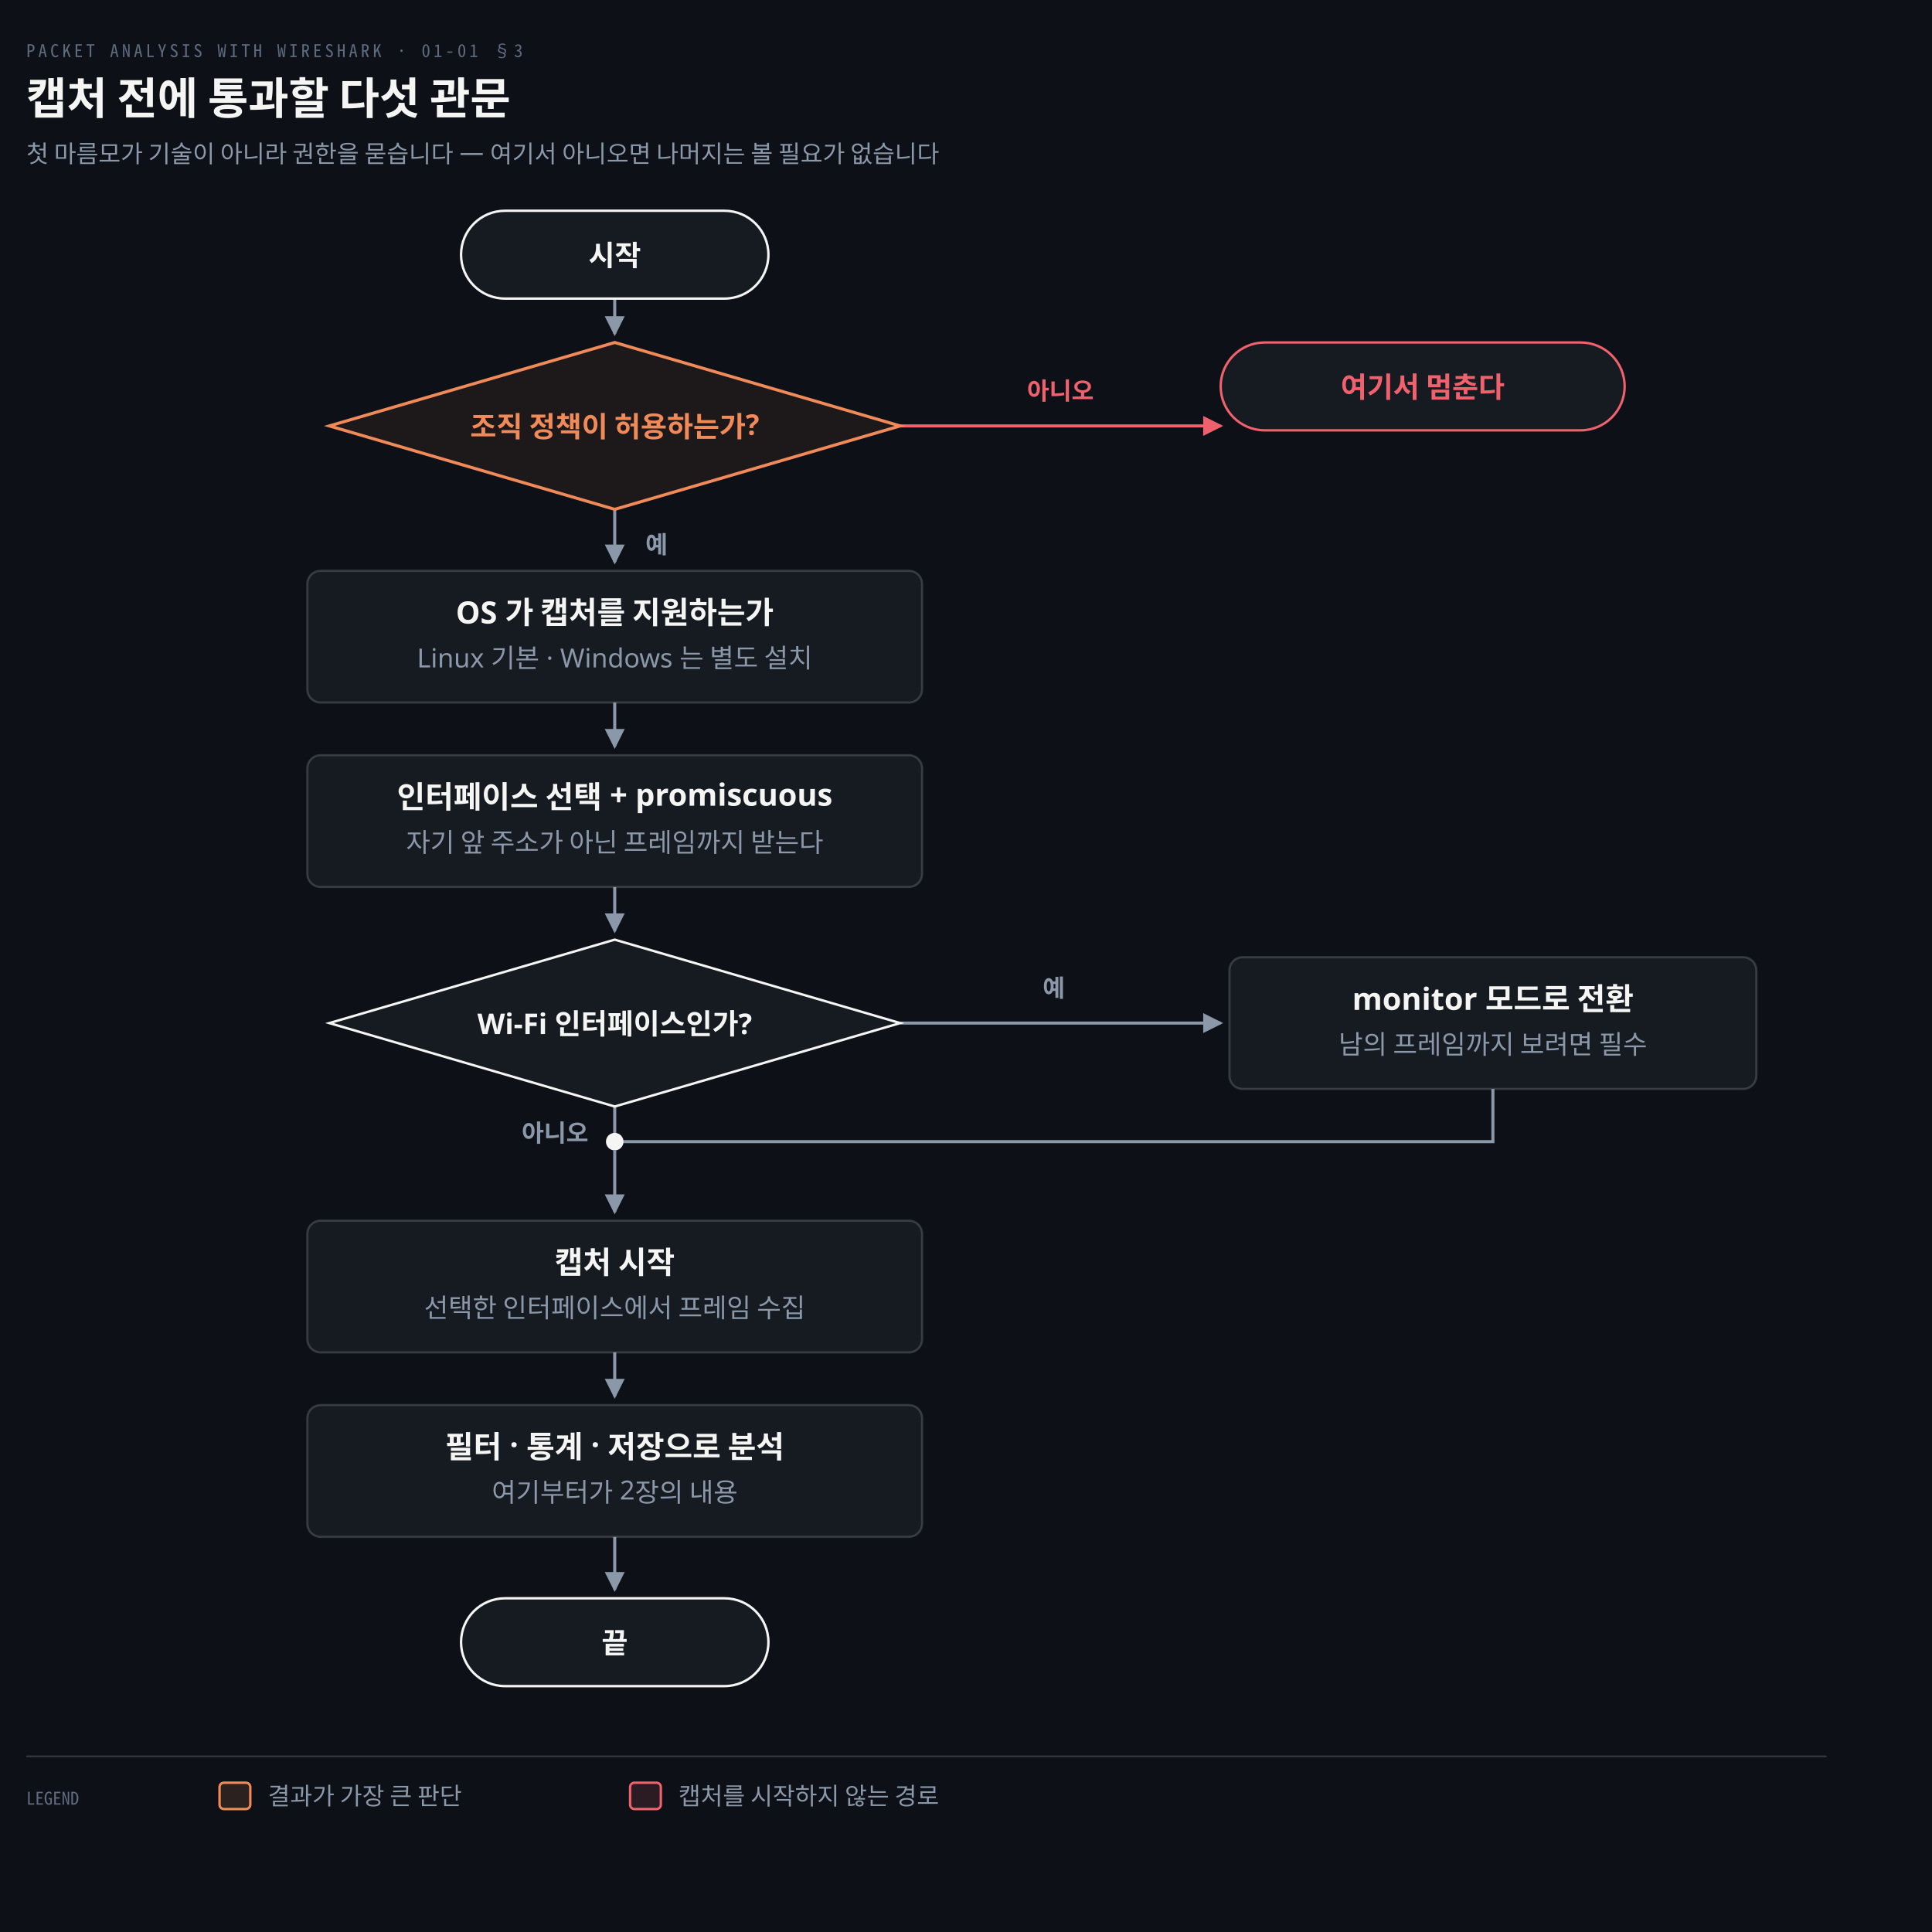
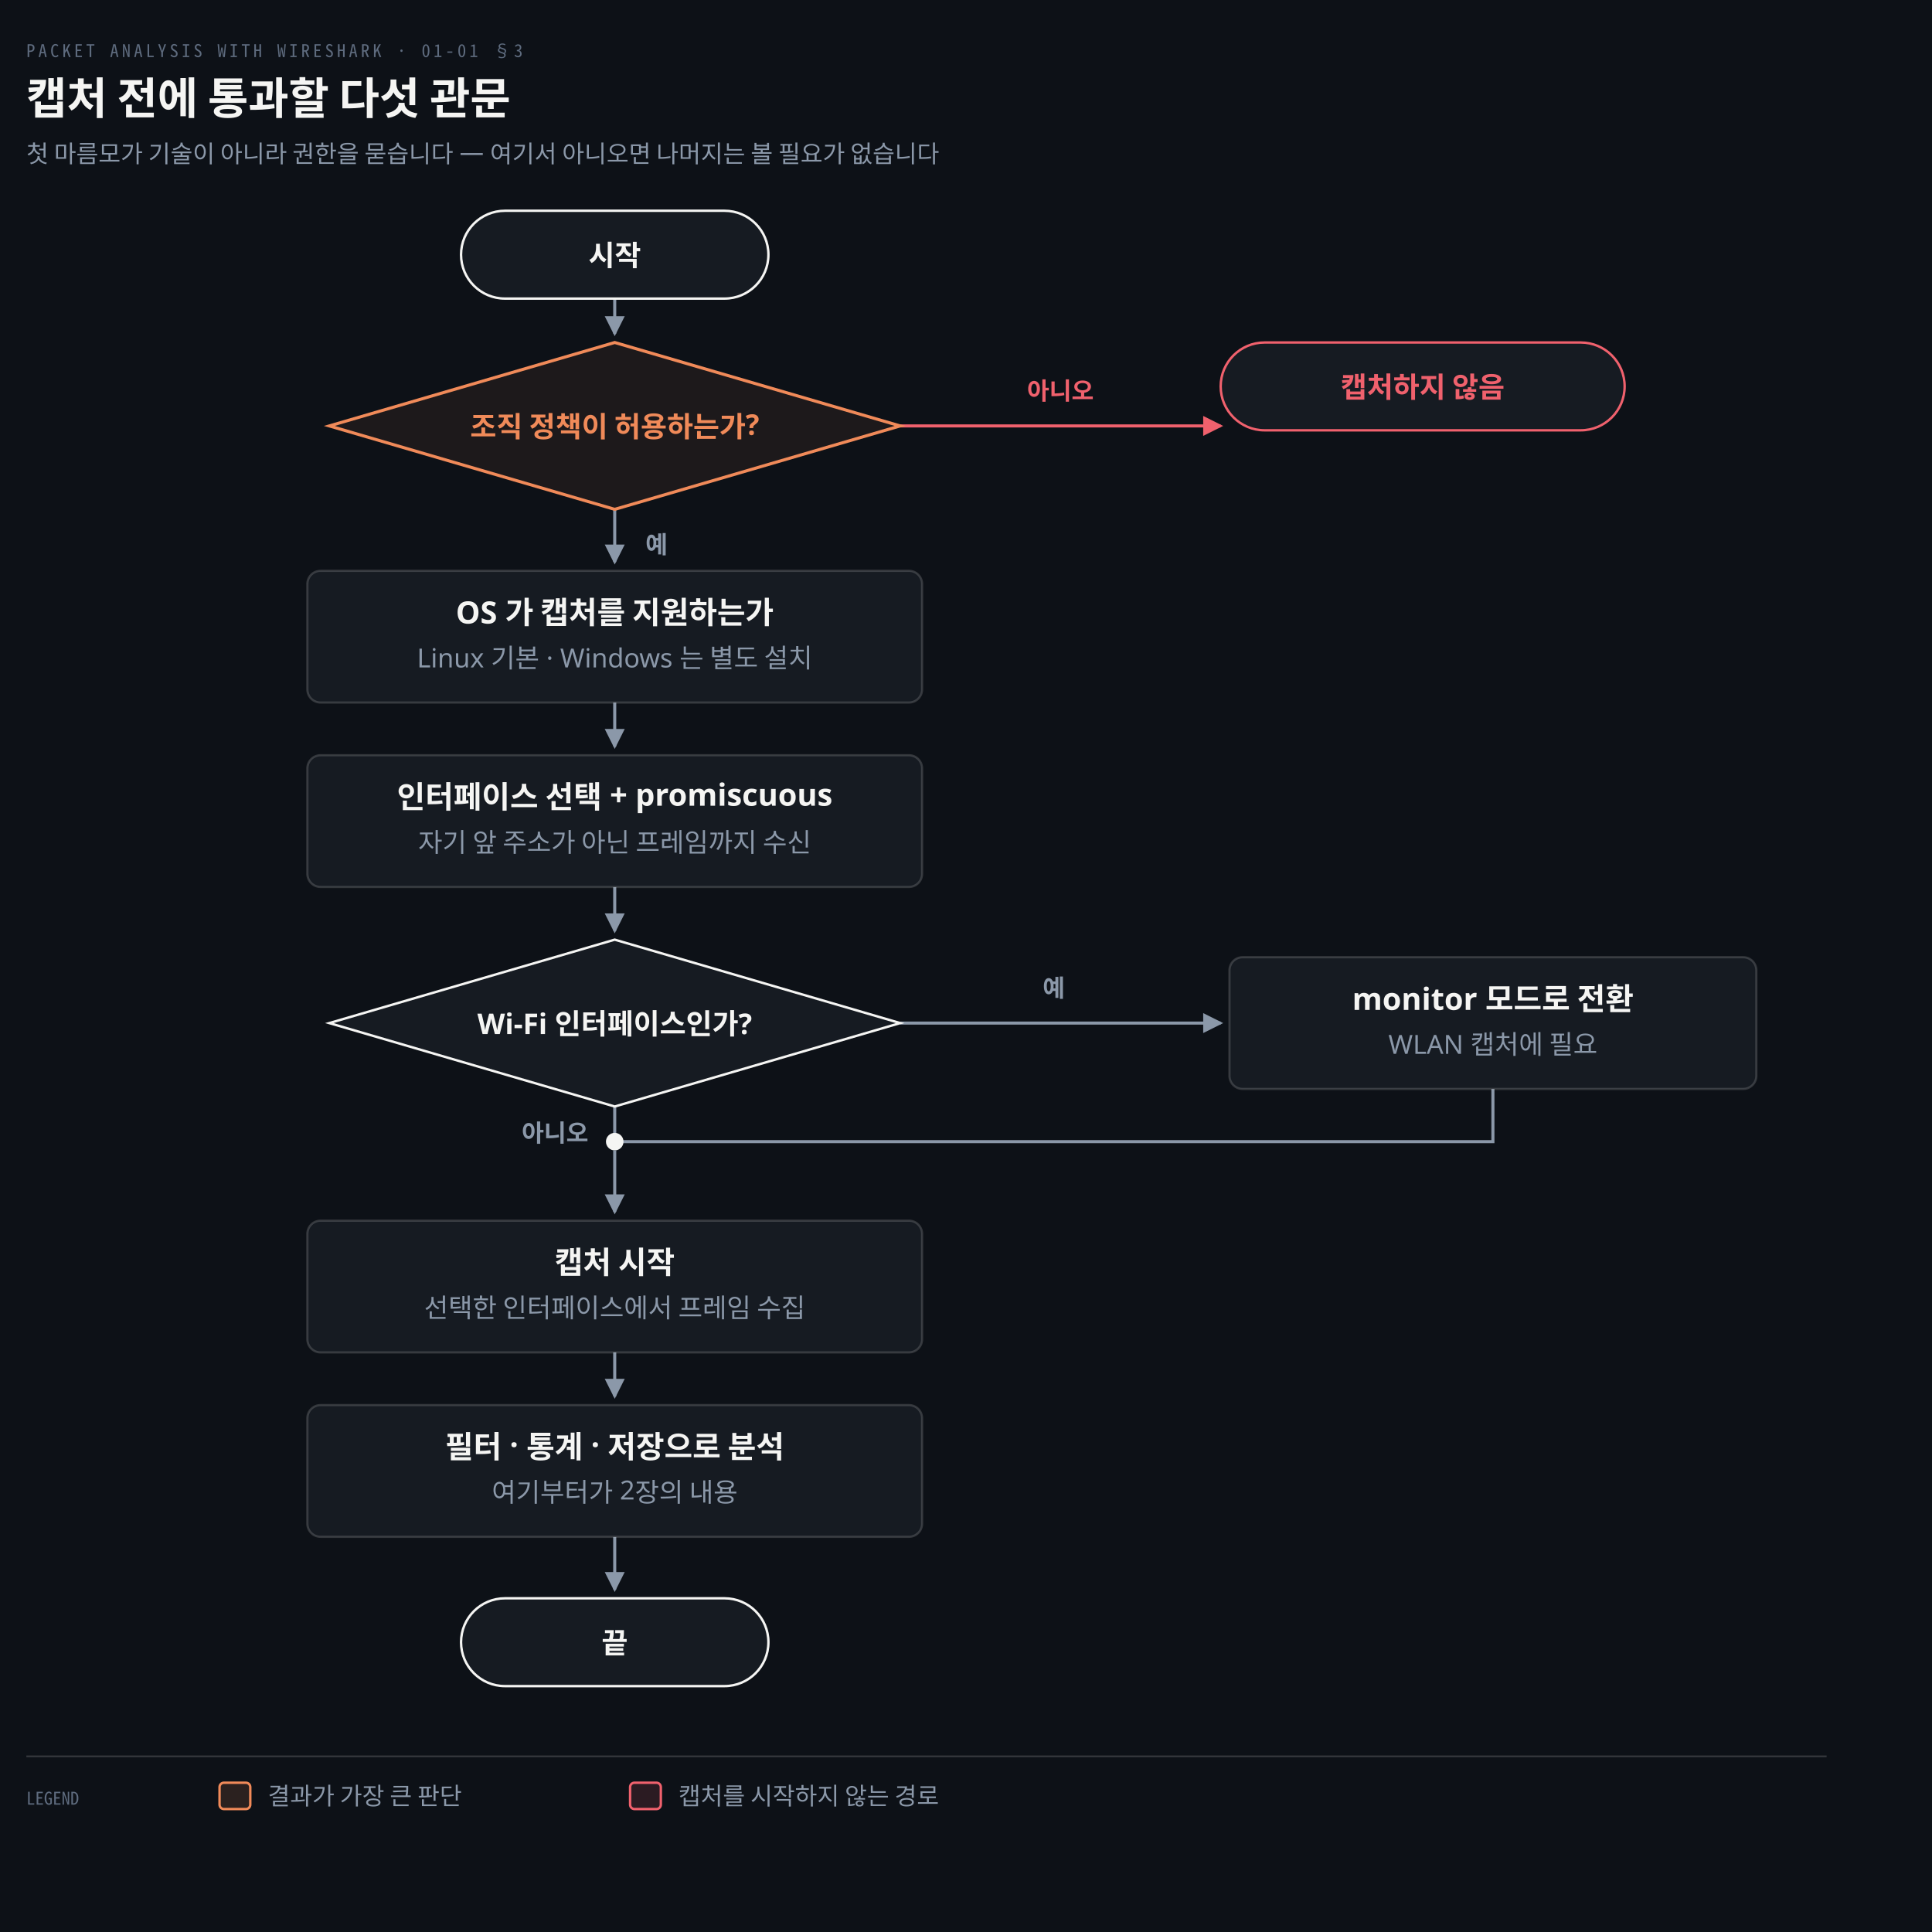
<svg xmlns="http://www.w3.org/2000/svg" viewBox="0 0 880 880" width="100%" role="img" aria-labelledby="dt dd">
  <defs>
    <marker id="ar" viewBox="0 0 8 8" refX="7" refY="4" markerWidth="6.5" markerHeight="6.5" orient="auto">
      <path d="M0 0 L8 4 L0 8 z" fill="#8B98A9" />
    </marker>
    <marker id="ok" viewBox="0 0 8 8" refX="7" refY="4" markerWidth="6.5" markerHeight="6.5" orient="auto">
      <path d="M0 0 L8 4 L0 8 z" fill="#3FB98C" />
    </marker>
    <marker id="warn" viewBox="0 0 8 8" refX="7" refY="4" markerWidth="6.5" markerHeight="6.5" orient="auto">
      <path d="M0 0 L8 4 L0 8 z" fill="#E3B341" />
    </marker>
    <marker id="bad" viewBox="0 0 8 8" refX="7" refY="4" markerWidth="6.5" markerHeight="6.5" orient="auto">
      <path d="M0 0 L8 4 L0 8 z" fill="#F0616D" />
    </marker>
    <marker id="info" viewBox="0 0 8 8" refX="7" refY="4" markerWidth="6.5" markerHeight="6.5" orient="auto">
      <path d="M0 0 L8 4 L0 8 z" fill="#6A95D8" />
    </marker>
    <marker id="acc" viewBox="0 0 8 8" refX="7" refY="4" markerWidth="6.5" markerHeight="6.5" orient="auto">
      <path d="M0 0 L8 4 L0 8 z" fill="#F08A59" />
    </marker>
    <marker id="soft" viewBox="0 0 8 8" refX="7" refY="4" markerWidth="6.5" markerHeight="6.5" orient="auto">
      <path d="M0 0 L8 4 L0 8 z" fill="#5E6B7E" />
    </marker>
  </defs>
  <rect width="880" height="880" fill="#0D1117" />
  <text x="12" y="26" font-family="'Geist Mono','Noto Sans Mono CJK KR',monospace" font-size="8" letter-spacing="0.18em" fill="#5E6B7E">PACKET ANALYSIS WITH WIRESHARK · 01-01 §3</text>
  <text x="12" y="52" font-family="'Geist','Apple SD Gothic Neo','Noto Sans KR','Malgun Gothic',sans-serif" font-size="20" font-weight="600" fill="#F5F5F3">캡처 전에 통과할 다섯 관문</text>
  <text x="12" y="74" font-family="'Geist','Apple SD Gothic Neo','Noto Sans KR','Malgun Gothic',sans-serif" font-size="11" fill="#8B98A9">첫 마름모가 기술이 아니라 권한을 묻습니다 — 여기서 아니오면 나머지는 볼 필요가 없습니다</text>
  <path d="M 280 136 L 280 152" fill="none" stroke="#8B98A9" stroke-width="1.4" marker-end="url(#ar)" />
  <path d="M 280 232 L 280 256" fill="none" stroke="#8B98A9" stroke-width="1.4" marker-end="url(#ar)" />
  <path d="M 410 194 L 556 194" fill="none" stroke="#F0616D" stroke-width="1.4" marker-end="url(#bad)" />
  <path d="M 280 320 L 280 340" fill="none" stroke="#8B98A9" stroke-width="1.4" marker-end="url(#ar)" />
  <path d="M 280 404 L 280 424" fill="none" stroke="#8B98A9" stroke-width="1.4" marker-end="url(#ar)" />
  <path d="M 410 466 L 556 466" fill="none" stroke="#8B98A9" stroke-width="1.4" marker-end="url(#ar)" />
  <path d="M 280 504 V 520" fill="none" stroke="#8B98A9" stroke-width="1.4" />
  <path d="M 680 496 V 520 H 280" fill="none" stroke="#8B98A9" stroke-width="1.4" />
  <circle cx="280" cy="520" r="4" fill="#F5F5F3" />
  <path d="M 280 524 L 280 552" fill="none" stroke="#8B98A9" stroke-width="1.4" marker-end="url(#ar)" />
  <path d="M 280 616 L 280 636" fill="none" stroke="#8B98A9" stroke-width="1.4" marker-end="url(#ar)" />
  <path d="M 280 700 L 280 724" fill="none" stroke="#8B98A9" stroke-width="1.4" marker-end="url(#ar)" />
  <rect x="210.0" y="96" width="140" height="40" rx="20" fill="#161B22" stroke="#F5F5F3" stroke-width="1.1" />
  <text x="280" y="121.0" text-anchor="middle" font-family="'Geist','Apple SD Gothic Neo','Noto Sans KR','Malgun Gothic',sans-serif" font-size="13" font-weight="600" fill="#F5F5F3">시작</text>
  <polygon points="280,156 410,194 280,232 150,194" fill="#F08A5912" stroke="#F08A59" stroke-width="1.4" />
  <text x="280" y="199" text-anchor="middle" font-family="'Geist','Apple SD Gothic Neo','Noto Sans KR','Malgun Gothic',sans-serif" font-size="13" font-weight="600" fill="#F08A59">조직 정책이 허용하는가?</text>
  <rect x="140.0" y="260" width="280" height="60" rx="6" fill="#161B22" stroke="rgba(191,192,192,0.22)" stroke-width="1.0" />
  <text x="280" y="284" text-anchor="middle" font-family="'Geist','Apple SD Gothic Neo','Noto Sans KR','Malgun Gothic',sans-serif" font-size="14" font-weight="600" fill="#F5F5F3">OS 가 캡처를 지원하는가</text>
  <text x="280" y="304" text-anchor="middle" font-family="'Geist','Apple SD Gothic Neo','Noto Sans KR','Malgun Gothic',sans-serif" font-size="12" font-weight="400" fill="#8B98A9">Linux 기본 · Windows 는 별도 설치</text>
  <rect x="140.0" y="344" width="280" height="60" rx="6" fill="#161B22" stroke="rgba(191,192,192,0.22)" stroke-width="1.0" />
  <text x="280" y="368" text-anchor="middle" font-family="'Geist','Apple SD Gothic Neo','Noto Sans KR','Malgun Gothic',sans-serif" font-size="14" font-weight="600" fill="#F5F5F3">인터페이스 선택 + promiscuous</text>
-   <text x="280" y="388" text-anchor="middle" font-family="'Geist','Apple SD Gothic Neo','Noto Sans KR','Malgun Gothic',sans-serif" font-size="12" font-weight="400" fill="#8B98A9">자기 앞 주소가 아닌 프레임까지 받는다</text>
+   <text x="280" y="388" text-anchor="middle" font-family="'Geist','Apple SD Gothic Neo','Noto Sans KR','Malgun Gothic',sans-serif" font-size="12" font-weight="400" fill="#8B98A9">자기 앞 주소가 아닌 프레임까지 수신</text>
  <polygon points="280,428 410,466 280,504 150,466" fill="#161B22" stroke="#F5F5F3" stroke-width="1.1" />
  <text x="280" y="471" text-anchor="middle" font-family="'Geist','Apple SD Gothic Neo','Noto Sans KR','Malgun Gothic',sans-serif" font-size="13" font-weight="600" fill="#F5F5F3">Wi-Fi 인터페이스인가?</text>
  <rect x="140.0" y="556" width="280" height="60" rx="6" fill="#161B22" stroke="rgba(191,192,192,0.22)" stroke-width="1.0" />
  <text x="280" y="580" text-anchor="middle" font-family="'Geist','Apple SD Gothic Neo','Noto Sans KR','Malgun Gothic',sans-serif" font-size="14" font-weight="600" fill="#F5F5F3">캡처 시작</text>
  <text x="280" y="600" text-anchor="middle" font-family="'Geist','Apple SD Gothic Neo','Noto Sans KR','Malgun Gothic',sans-serif" font-size="12" font-weight="400" fill="#8B98A9">선택한 인터페이스에서 프레임 수집</text>
  <rect x="140.0" y="640" width="280" height="60" rx="6" fill="#161B22" stroke="rgba(191,192,192,0.22)" stroke-width="1.0" />
  <text x="280" y="664" text-anchor="middle" font-family="'Geist','Apple SD Gothic Neo','Noto Sans KR','Malgun Gothic',sans-serif" font-size="14" font-weight="600" fill="#F5F5F3">필터 · 통계 · 저장으로 분석</text>
  <text x="280" y="684" text-anchor="middle" font-family="'Geist','Apple SD Gothic Neo','Noto Sans KR','Malgun Gothic',sans-serif" font-size="12" font-weight="400" fill="#8B98A9">여기부터가 2장의 내용</text>
  <rect x="210.0" y="728" width="140" height="40" rx="20" fill="#161B22" stroke="#F5F5F3" stroke-width="1.1" />
  <text x="280" y="753.0" text-anchor="middle" font-family="'Geist','Apple SD Gothic Neo','Noto Sans KR','Malgun Gothic',sans-serif" font-size="13" font-weight="600" fill="#F5F5F3">끝</text>
  <rect x="556.0" y="156" width="184" height="40" rx="20" fill="#161B22" stroke="#F0616D" stroke-width="1.1" />
-   <text x="648" y="181.0" text-anchor="middle" font-family="'Geist','Apple SD Gothic Neo','Noto Sans KR','Malgun Gothic',sans-serif" font-size="13" font-weight="600" fill="#F0616D">여기서 멈춘다</text>
+   <text x="648" y="181.0" text-anchor="middle" font-family="'Geist','Apple SD Gothic Neo','Noto Sans KR','Malgun Gothic',sans-serif" font-size="13" font-weight="600" fill="#F0616D">캡처하지 않음</text>
  <rect x="560.0" y="436" width="240" height="60" rx="6" fill="#161B22" stroke="rgba(191,192,192,0.22)" stroke-width="1.0" />
  <text x="680" y="460" text-anchor="middle" font-family="'Geist','Apple SD Gothic Neo','Noto Sans KR','Malgun Gothic',sans-serif" font-size="14" font-weight="600" fill="#F5F5F3">monitor 모드로 전환</text>
-   <text x="680" y="480" text-anchor="middle" font-family="'Geist','Apple SD Gothic Neo','Noto Sans KR','Malgun Gothic',sans-serif" font-size="12" font-weight="400" fill="#8B98A9">남의 프레임까지 보려면 필수</text>
-   <text x="294" y="252" text-anchor="start" font-family="'Geist Mono','Noto Sans Mono CJK KR',monospace" font-size="11" font-weight="600" fill="#8B98A9">예</text>
+   <text x="680" y="480" text-anchor="middle" font-family="'Geist','Apple SD Gothic Neo','Noto Sans KR','Malgun Gothic',sans-serif" font-size="12" font-weight="400" fill="#8B98A9">WLAN 캡처에 필요</text>
+   <text x="294" y="252" text-anchor="start" font-family="'Geist','Apple SD Gothic Neo','Noto Sans KR','Malgun Gothic',sans-serif" font-size="11" font-weight="600" fill="#8B98A9">예</text>
  <text x="483" y="182" text-anchor="middle" font-family="'Geist','Apple SD Gothic Neo','Noto Sans KR','Malgun Gothic',sans-serif" font-size="11" font-weight="600" fill="#F0616D">아니오</text>
  <text x="268" y="520" text-anchor="end" font-family="'Geist','Apple SD Gothic Neo','Noto Sans KR','Malgun Gothic',sans-serif" font-size="11" font-weight="600" fill="#8B98A9">아니오</text>
-   <text x="480" y="454" text-anchor="middle" font-family="'Geist Mono','Noto Sans Mono CJK KR',monospace" font-size="11" font-weight="600" fill="#8B98A9">예</text>
+   <text x="480" y="454" text-anchor="middle" font-family="'Geist','Apple SD Gothic Neo','Noto Sans KR','Malgun Gothic',sans-serif" font-size="11" font-weight="600" fill="#8B98A9">예</text>
  <line x1="12" y1="800" x2="832" y2="800" stroke="rgba(191,192,192,0.22)" stroke-width="0.8" />
  <text x="12" y="822" text-anchor="start" font-family="'Geist Mono','Noto Sans Mono CJK KR',monospace" font-size="8" font-weight="400" fill="#5E6B7E">LEGEND</text>
  <rect x="100" y="812" width="14" height="12" rx="2" fill="#F08A5922" stroke="#F08A59" stroke-width="1.1" />
  <text x="122" y="822" text-anchor="start" font-family="'Geist','Apple SD Gothic Neo','Noto Sans KR','Malgun Gothic',sans-serif" font-size="11" font-weight="400" fill="#8B98A9">결과가 가장 큰 판단</text>
  <rect x="287" y="812" width="14" height="12" rx="2" fill="#F0616D22" stroke="#F0616D" stroke-width="1.1" />
  <text x="309" y="822" text-anchor="start" font-family="'Geist','Apple SD Gothic Neo','Noto Sans KR','Malgun Gothic',sans-serif" font-size="11" font-weight="400" fill="#8B98A9">캡처를 시작하지 않는 경로</text>
</svg>
